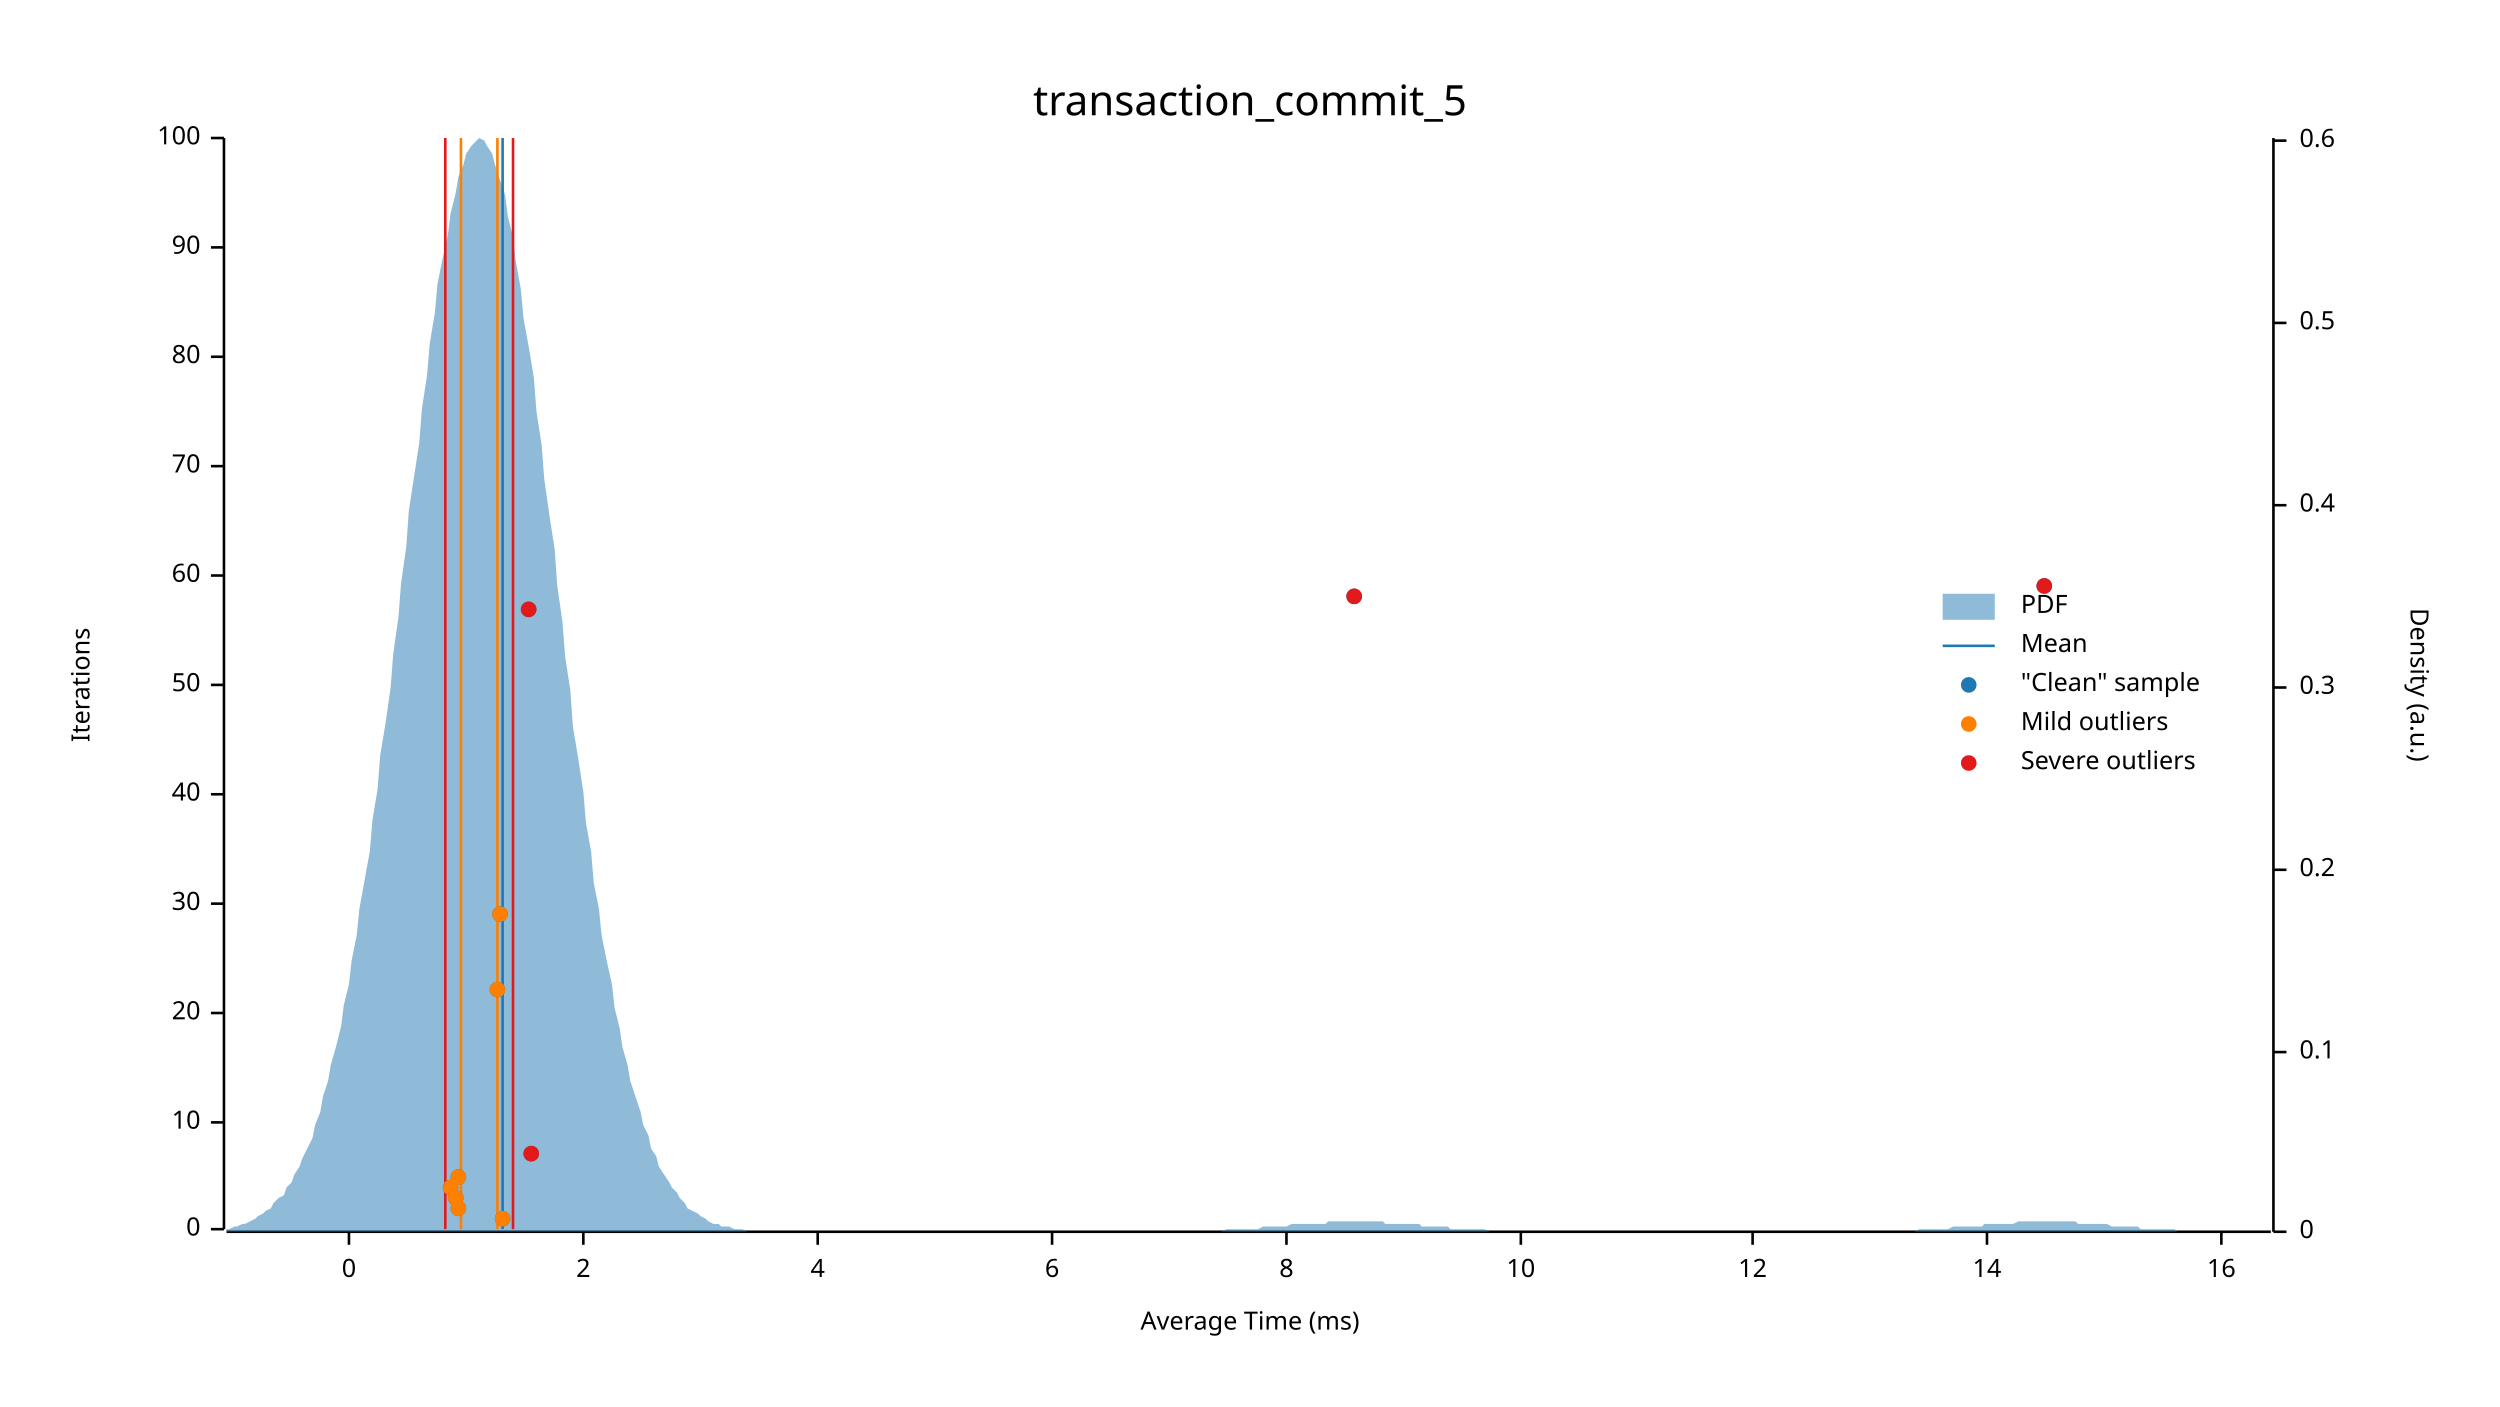
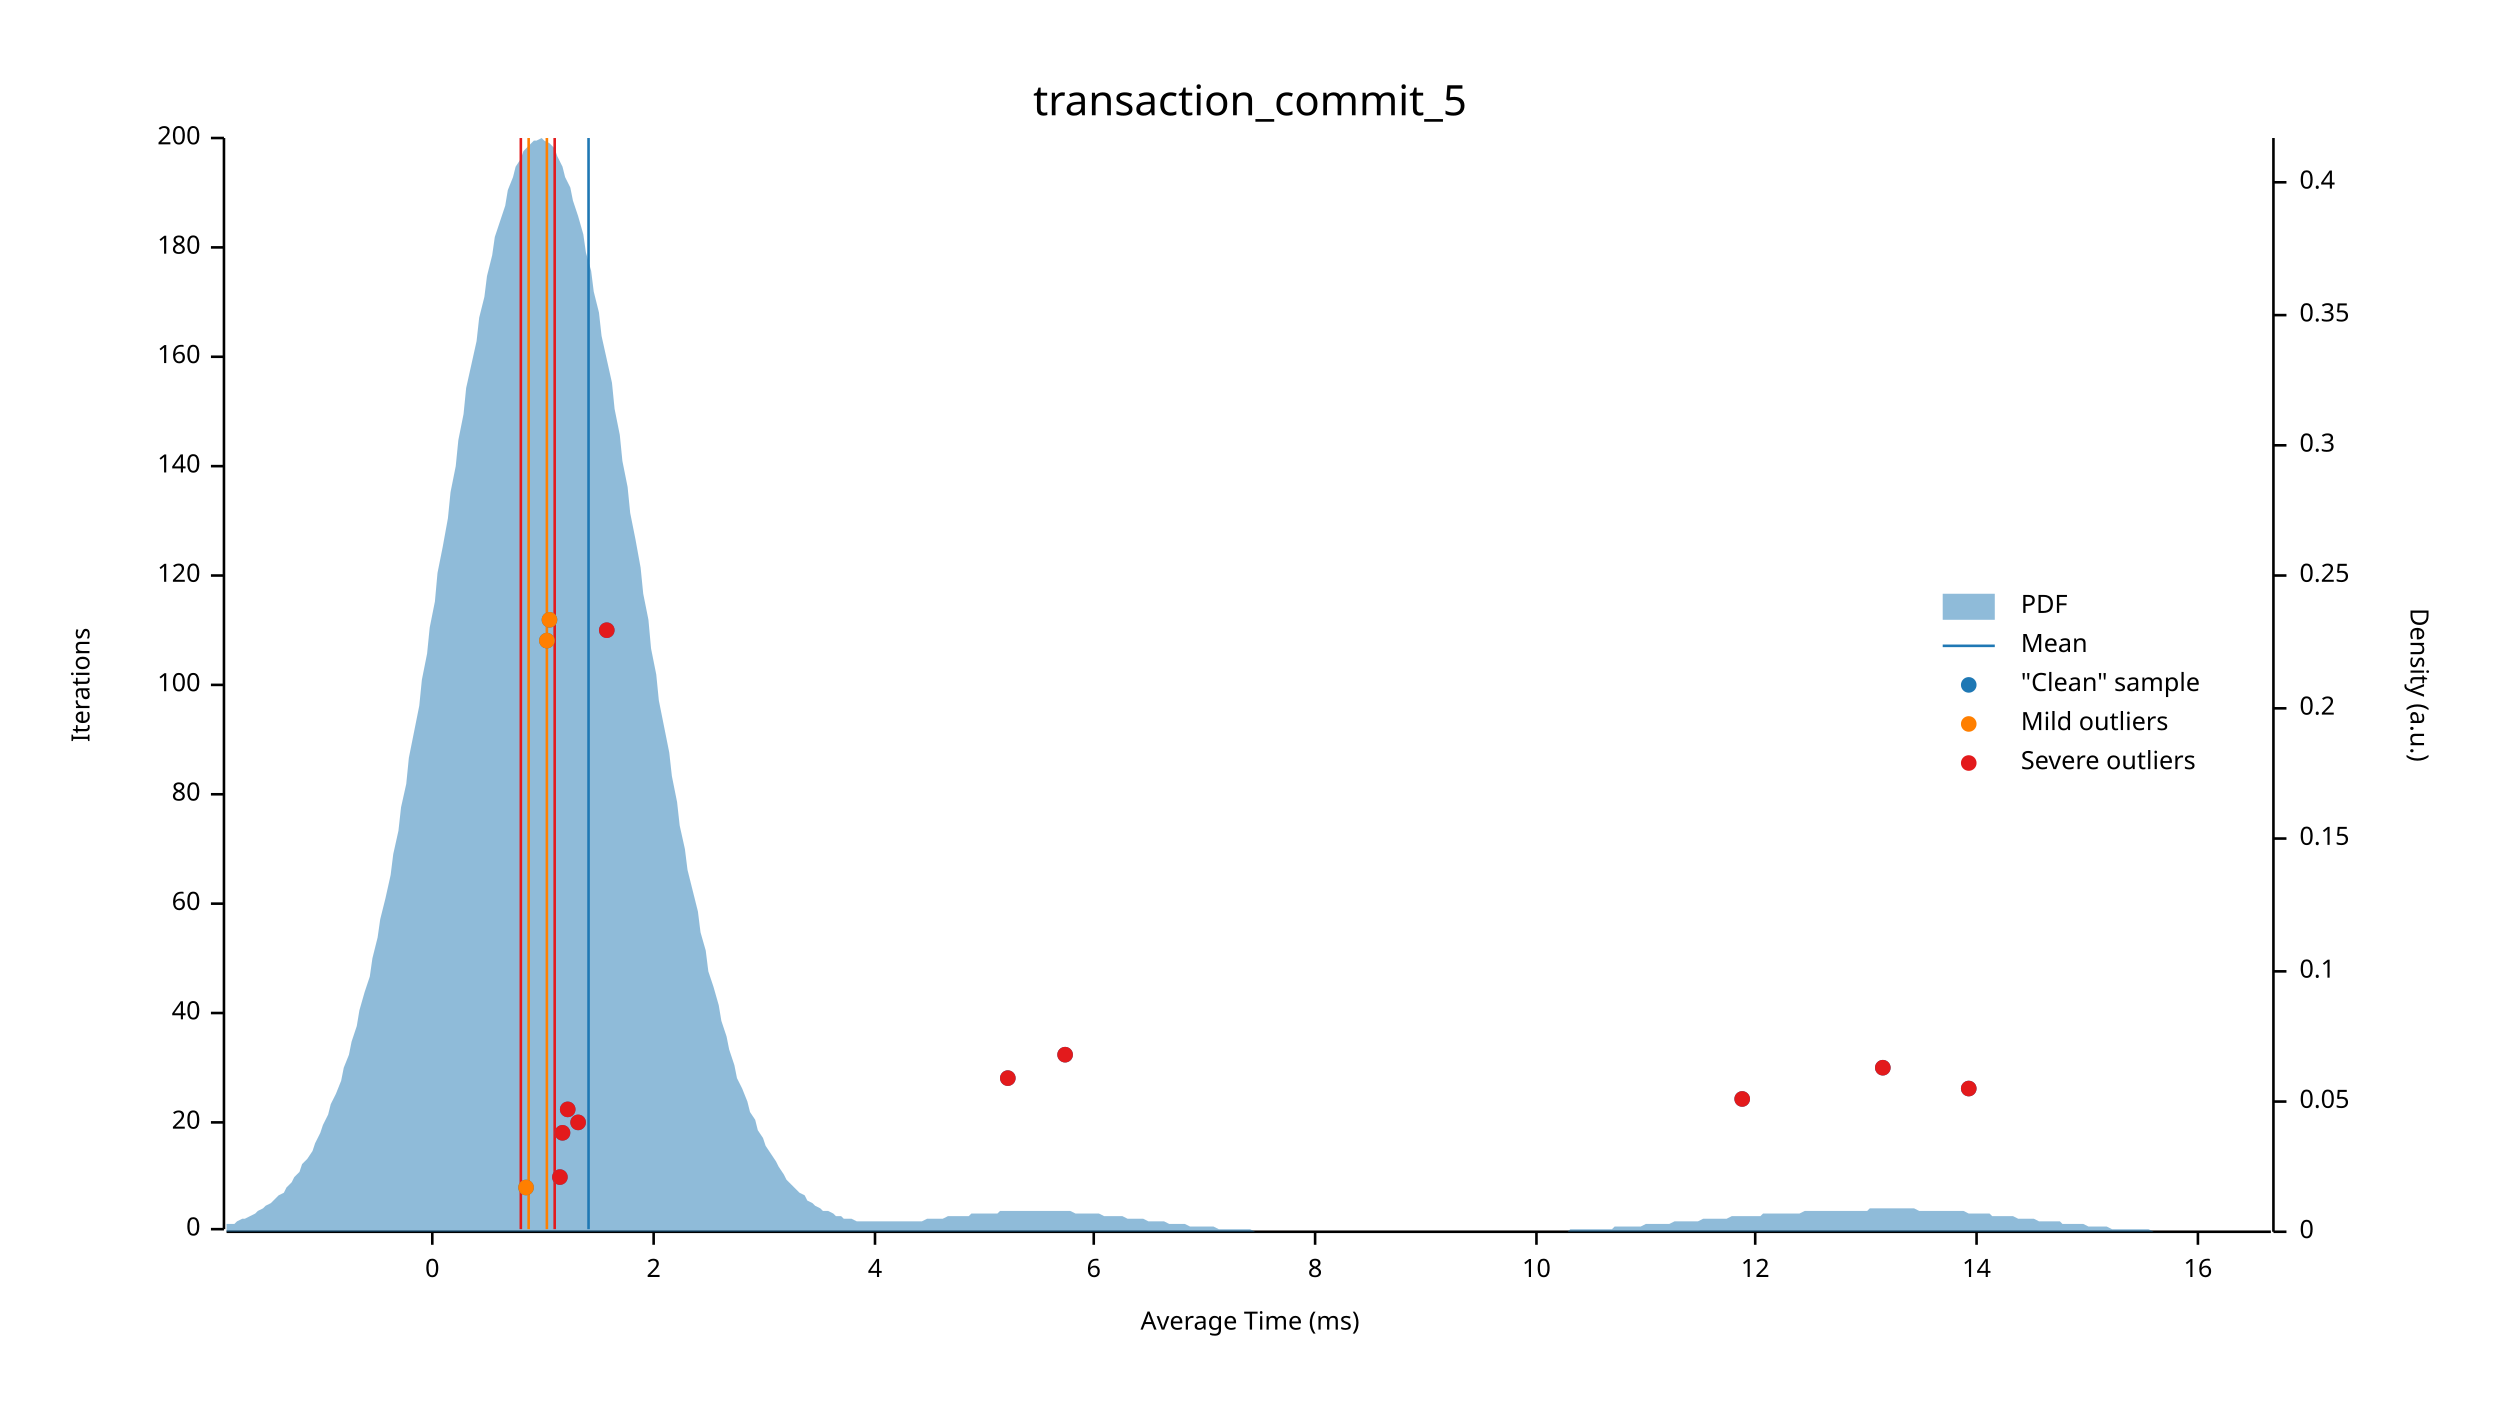
<svg xmlns="http://www.w3.org/2000/svg" width="960" height="540" viewBox="0 0 960 540">
  <text x="480" y="32" dy="0.76em" text-anchor="middle" font-family="sans-serif" font-size="16.129" opacity="1" fill="#000000">
transaction_commit_5
</text>
  <text x="27" y="263" dy="0.76em" text-anchor="middle" font-family="sans-serif" font-size="9.677" opacity="1" fill="#000000" transform="rotate(270, 27, 263)">
Iterations
</text>
  <text x="480" y="513" dy="-0.5ex" text-anchor="middle" font-family="sans-serif" font-size="9.677" opacity="1" fill="#000000">
Average Time (ms)
</text>
  <polyline fill="none" opacity="1" stroke="#000000" stroke-width="1" points="86,53 86,472 " />
  <text x="77" y="472" dy="0.5ex" text-anchor="end" font-family="sans-serif" font-size="9.677" opacity="1" fill="#000000">
0
</text>
  <polyline fill="none" opacity="1" stroke="#000000" stroke-width="1" points="81,472 86,472 " />
  <text x="77" y="431" dy="0.5ex" text-anchor="end" font-family="sans-serif" font-size="9.677" opacity="1" fill="#000000">
- 10
+ 20
</text>
  <polyline fill="none" opacity="1" stroke="#000000" stroke-width="1" points="81,431 86,431 " />
  <text x="77" y="389" dy="0.5ex" text-anchor="end" font-family="sans-serif" font-size="9.677" opacity="1" fill="#000000">
- 20
+ 40
</text>
  <polyline fill="none" opacity="1" stroke="#000000" stroke-width="1" points="81,389 86,389 " />
  <text x="77" y="347" dy="0.5ex" text-anchor="end" font-family="sans-serif" font-size="9.677" opacity="1" fill="#000000">
- 30
+ 60
</text>
  <polyline fill="none" opacity="1" stroke="#000000" stroke-width="1" points="81,347 86,347 " />
  <text x="77" y="305" dy="0.5ex" text-anchor="end" font-family="sans-serif" font-size="9.677" opacity="1" fill="#000000">
- 40
+ 80
</text>
  <polyline fill="none" opacity="1" stroke="#000000" stroke-width="1" points="81,305 86,305 " />
  <text x="77" y="263" dy="0.5ex" text-anchor="end" font-family="sans-serif" font-size="9.677" opacity="1" fill="#000000">
- 50
+ 100
</text>
  <polyline fill="none" opacity="1" stroke="#000000" stroke-width="1" points="81,263 86,263 " />
  <text x="77" y="221" dy="0.5ex" text-anchor="end" font-family="sans-serif" font-size="9.677" opacity="1" fill="#000000">
- 60
+ 120
</text>
  <polyline fill="none" opacity="1" stroke="#000000" stroke-width="1" points="81,221 86,221 " />
  <text x="77" y="179" dy="0.5ex" text-anchor="end" font-family="sans-serif" font-size="9.677" opacity="1" fill="#000000">
- 70
+ 140
</text>
  <polyline fill="none" opacity="1" stroke="#000000" stroke-width="1" points="81,179 86,179 " />
  <text x="77" y="137" dy="0.5ex" text-anchor="end" font-family="sans-serif" font-size="9.677" opacity="1" fill="#000000">
- 80
+ 160
</text>
  <polyline fill="none" opacity="1" stroke="#000000" stroke-width="1" points="81,137 86,137 " />
  <text x="77" y="95" dy="0.5ex" text-anchor="end" font-family="sans-serif" font-size="9.677" opacity="1" fill="#000000">
- 90
+ 180
</text>
  <polyline fill="none" opacity="1" stroke="#000000" stroke-width="1" points="81,95 86,95 " />
  <text x="77" y="53" dy="0.5ex" text-anchor="end" font-family="sans-serif" font-size="9.677" opacity="1" fill="#000000">
- 100
+ 200
</text>
  <polyline fill="none" opacity="1" stroke="#000000" stroke-width="1" points="81,53 86,53 " />
  <polyline fill="none" opacity="1" stroke="#000000" stroke-width="1" points="87,473 872,473 " />
-   <text x="134" y="483" dy="0.76em" text-anchor="middle" font-family="sans-serif" font-size="9.677" opacity="1" fill="#000000">
+   <text x="166" y="483" dy="0.76em" text-anchor="middle" font-family="sans-serif" font-size="9.677" opacity="1" fill="#000000">
0
</text>
-   <polyline fill="none" opacity="1" stroke="#000000" stroke-width="1" points="134,473 134,478 " />
-   <text x="224" y="483" dy="0.76em" text-anchor="middle" font-family="sans-serif" font-size="9.677" opacity="1" fill="#000000">
+   <polyline fill="none" opacity="1" stroke="#000000" stroke-width="1" points="166,473 166,478 " />
+   <text x="251" y="483" dy="0.76em" text-anchor="middle" font-family="sans-serif" font-size="9.677" opacity="1" fill="#000000">
2
</text>
-   <polyline fill="none" opacity="1" stroke="#000000" stroke-width="1" points="224,473 224,478 " />
-   <text x="314" y="483" dy="0.76em" text-anchor="middle" font-family="sans-serif" font-size="9.677" opacity="1" fill="#000000">
+   <polyline fill="none" opacity="1" stroke="#000000" stroke-width="1" points="251,473 251,478 " />
+   <text x="336" y="483" dy="0.76em" text-anchor="middle" font-family="sans-serif" font-size="9.677" opacity="1" fill="#000000">
4
</text>
-   <polyline fill="none" opacity="1" stroke="#000000" stroke-width="1" points="314,473 314,478 " />
-   <text x="404" y="483" dy="0.76em" text-anchor="middle" font-family="sans-serif" font-size="9.677" opacity="1" fill="#000000">
+   <polyline fill="none" opacity="1" stroke="#000000" stroke-width="1" points="336,473 336,478 " />
+   <text x="420" y="483" dy="0.76em" text-anchor="middle" font-family="sans-serif" font-size="9.677" opacity="1" fill="#000000">
6
</text>
-   <polyline fill="none" opacity="1" stroke="#000000" stroke-width="1" points="404,473 404,478 " />
-   <text x="494" y="483" dy="0.76em" text-anchor="middle" font-family="sans-serif" font-size="9.677" opacity="1" fill="#000000">
+   <polyline fill="none" opacity="1" stroke="#000000" stroke-width="1" points="420,473 420,478 " />
+   <text x="505" y="483" dy="0.76em" text-anchor="middle" font-family="sans-serif" font-size="9.677" opacity="1" fill="#000000">
8
</text>
-   <polyline fill="none" opacity="1" stroke="#000000" stroke-width="1" points="494,473 494,478 " />
-   <text x="584" y="483" dy="0.76em" text-anchor="middle" font-family="sans-serif" font-size="9.677" opacity="1" fill="#000000">
+   <polyline fill="none" opacity="1" stroke="#000000" stroke-width="1" points="505,473 505,478 " />
+   <text x="590" y="483" dy="0.76em" text-anchor="middle" font-family="sans-serif" font-size="9.677" opacity="1" fill="#000000">
10
</text>
-   <polyline fill="none" opacity="1" stroke="#000000" stroke-width="1" points="584,473 584,478 " />
-   <text x="673" y="483" dy="0.76em" text-anchor="middle" font-family="sans-serif" font-size="9.677" opacity="1" fill="#000000">
+   <polyline fill="none" opacity="1" stroke="#000000" stroke-width="1" points="590,473 590,478 " />
+   <text x="674" y="483" dy="0.76em" text-anchor="middle" font-family="sans-serif" font-size="9.677" opacity="1" fill="#000000">
12
</text>
-   <polyline fill="none" opacity="1" stroke="#000000" stroke-width="1" points="673,473 673,478 " />
-   <text x="763" y="483" dy="0.76em" text-anchor="middle" font-family="sans-serif" font-size="9.677" opacity="1" fill="#000000">
+   <polyline fill="none" opacity="1" stroke="#000000" stroke-width="1" points="674,473 674,478 " />
+   <text x="759" y="483" dy="0.76em" text-anchor="middle" font-family="sans-serif" font-size="9.677" opacity="1" fill="#000000">
14
</text>
-   <polyline fill="none" opacity="1" stroke="#000000" stroke-width="1" points="763,473 763,478 " />
-   <text x="853" y="483" dy="0.76em" text-anchor="middle" font-family="sans-serif" font-size="9.677" opacity="1" fill="#000000">
+   <polyline fill="none" opacity="1" stroke="#000000" stroke-width="1" points="759,473 759,478 " />
+   <text x="844" y="483" dy="0.76em" text-anchor="middle" font-family="sans-serif" font-size="9.677" opacity="1" fill="#000000">
16
</text>
-   <polyline fill="none" opacity="1" stroke="#000000" stroke-width="1" points="853,473 853,478 " />
+   <polyline fill="none" opacity="1" stroke="#000000" stroke-width="1" points="844,473 844,478 " />
  <text x="933" y="263" dy="0.76em" text-anchor="middle" font-family="sans-serif" font-size="9.677" opacity="1" fill="#000000" transform="rotate(90, 933, 263)">
Density (a.u.)
</text>
  <polyline fill="none" opacity="1" stroke="#000000" stroke-width="1" points="873,53 873,473 " />
  <text x="883" y="473" dy="0.5ex" text-anchor="start" font-family="sans-serif" font-size="9.677" opacity="1" fill="#000000">
0
</text>
  <polyline fill="none" opacity="1" stroke="#000000" stroke-width="1" points="873,473 878,473 " />
-   <text x="883" y="404" dy="0.5ex" text-anchor="start" font-family="sans-serif" font-size="9.677" opacity="1" fill="#000000">
+   <text x="883" y="423" dy="0.5ex" text-anchor="start" font-family="sans-serif" font-size="9.677" opacity="1" fill="#000000">
+ 0.05
+ </text>
+   <polyline fill="none" opacity="1" stroke="#000000" stroke-width="1" points="873,423 878,423 " />
+   <text x="883" y="373" dy="0.5ex" text-anchor="start" font-family="sans-serif" font-size="9.677" opacity="1" fill="#000000">
0.1
</text>
-   <polyline fill="none" opacity="1" stroke="#000000" stroke-width="1" points="873,404 878,404 " />
-   <text x="883" y="334" dy="0.5ex" text-anchor="start" font-family="sans-serif" font-size="9.677" opacity="1" fill="#000000">
+   <polyline fill="none" opacity="1" stroke="#000000" stroke-width="1" points="873,373 878,373 " />
+   <text x="883" y="322" dy="0.5ex" text-anchor="start" font-family="sans-serif" font-size="9.677" opacity="1" fill="#000000">
+ 0.15
+ </text>
+   <polyline fill="none" opacity="1" stroke="#000000" stroke-width="1" points="873,322 878,322 " />
+   <text x="883" y="272" dy="0.5ex" text-anchor="start" font-family="sans-serif" font-size="9.677" opacity="1" fill="#000000">
0.2
</text>
-   <polyline fill="none" opacity="1" stroke="#000000" stroke-width="1" points="873,334 878,334 " />
-   <text x="883" y="264" dy="0.5ex" text-anchor="start" font-family="sans-serif" font-size="9.677" opacity="1" fill="#000000">
+   <polyline fill="none" opacity="1" stroke="#000000" stroke-width="1" points="873,272 878,272 " />
+   <text x="883" y="221" dy="0.5ex" text-anchor="start" font-family="sans-serif" font-size="9.677" opacity="1" fill="#000000">
+ 0.25
+ </text>
+   <polyline fill="none" opacity="1" stroke="#000000" stroke-width="1" points="873,221 878,221 " />
+   <text x="883" y="171" dy="0.5ex" text-anchor="start" font-family="sans-serif" font-size="9.677" opacity="1" fill="#000000">
0.3
</text>
-   <polyline fill="none" opacity="1" stroke="#000000" stroke-width="1" points="873,264 878,264 " />
-   <text x="883" y="194" dy="0.5ex" text-anchor="start" font-family="sans-serif" font-size="9.677" opacity="1" fill="#000000">
+   <polyline fill="none" opacity="1" stroke="#000000" stroke-width="1" points="873,171 878,171 " />
+   <text x="883" y="121" dy="0.5ex" text-anchor="start" font-family="sans-serif" font-size="9.677" opacity="1" fill="#000000">
+ 0.35
+ </text>
+   <polyline fill="none" opacity="1" stroke="#000000" stroke-width="1" points="873,121 878,121 " />
+   <text x="883" y="70" dy="0.5ex" text-anchor="start" font-family="sans-serif" font-size="9.677" opacity="1" fill="#000000">
0.4
</text>
-   <polyline fill="none" opacity="1" stroke="#000000" stroke-width="1" points="873,194 878,194 " />
-   <text x="883" y="124" dy="0.5ex" text-anchor="start" font-family="sans-serif" font-size="9.677" opacity="1" fill="#000000">
- 0.5
- </text>
-   <polyline fill="none" opacity="1" stroke="#000000" stroke-width="1" points="873,124 878,124 " />
-   <text x="883" y="54" dy="0.5ex" text-anchor="start" font-family="sans-serif" font-size="9.677" opacity="1" fill="#000000">
- 0.6
- </text>
-   <polyline fill="none" opacity="1" stroke="#000000" stroke-width="1" points="873,54 878,54 " />
-   <polygon opacity="0.5" fill="#1F78B4" points="87,472 88,472 90,471 91,471 93,470 94,470 96,469 98,468 99,467 101,466 102,465 104,464 105,462 107,460 109,459 110,456 112,454 113,451 115,448 116,445 118,441 120,437 121,432 123,427 124,421 126,415 127,409 129,402 131,394 132,386 134,378 135,369 137,359 138,349 140,338 142,327 143,315 145,303 146,290 148,278 150,264 151,251 153,237 154,224 156,210 157,196 159,183 161,170 162,157 164,144 165,132 167,120 168,109 170,99 172,90 173,82 175,74 176,68 178,63 179,59 181,56 183,54 184,53 186,54 187,56 189,59 190,63 192,69 194,75 195,83 197,91 198,100 200,111 201,122 203,133 205,145 206,158 208,171 209,184 211,198 213,211 214,225 216,239 217,252 219,265 220,279 222,291 224,304 225,316 227,327 228,339 230,349 231,359 233,369 235,378 236,387 238,395 239,402 241,409 242,415 244,421 246,427 247,432 249,436 250,441 252,444 253,448 255,451 257,454 258,456 260,458 261,460 263,462 264,464 266,465 268,466 269,467 271,468 272,469 274,470 276,470 277,471 279,471 280,471 282,472 283,472 285,472 287,473 288,473 290,473 291,473 293,473 294,473 296,473 298,473 299,473 301,473 302,473 304,473 305,473 307,473 309,473 310,473 312,473 313,473 315,473 316,473 318,473 320,473 321,473 323,473 324,473 326,473 327,473 329,473 331,473 332,473 334,473 335,473 337,473 339,473 340,473 342,473 343,473 345,473 346,473 348,473 350,473 351,473 353,473 354,473 356,473 357,473 359,473 361,473 362,473 364,473 365,473 367,473 368,473 370,473 372,473 373,473 375,473 376,473 378,473 379,473 381,473 383,473 384,473 386,473 387,473 389,473 391,473 392,473 394,473 395,473 397,473 398,473 400,473 402,473 403,473 405,473 406,473 408,473 409,473 411,473 413,473 414,473 416,473 417,473 419,473 420,473 422,473 424,473 425,473 427,473 428,473 430,473 431,473 433,473 435,473 436,473 438,473 439,473 441,473 442,473 444,473 446,473 447,473 449,473 450,473 452,473 454,473 455,473 457,473 458,473 460,473 461,473 463,473 465,473 466,473 468,473 469,473 471,472 472,472 474,472 476,472 477,472 479,472 480,472 482,472 483,472 485,471 487,471 488,471 490,471 491,471 493,471 494,471 496,470 498,470 499,470 501,470 502,470 504,470 505,470 507,470 509,470 510,469 512,469 513,469 515,469 517,469 518,469 520,469 521,469 523,469 524,469 526,469 528,469 529,469 531,469 532,470 534,470 535,470 537,470 539,470 540,470 542,470 543,470 545,470 546,471 548,471 550,471 551,471 553,471 554,471 556,471 557,472 559,472 561,472 562,472 564,472 565,472 567,472 568,472 570,472 572,473 573,473 575,473 576,473 578,473 580,473 581,473 583,473 584,473 586,473 587,473 589,473 591,473 592,473 594,473 595,473 597,473 598,473 600,473 602,473 603,473 605,473 606,473 608,473 609,473 611,473 613,473 614,473 616,473 617,473 619,473 620,473 622,473 624,473 625,473 627,473 628,473 630,473 632,473 633,473 635,473 636,473 638,473 639,473 641,473 643,473 644,473 646,473 647,473 649,473 650,473 652,473 654,473 655,473 657,473 658,473 660,473 661,473 663,473 665,473 666,473 668,473 669,473 671,473 672,473 674,473 676,473 677,473 679,473 680,473 682,473 683,473 685,473 687,473 688,473 690,473 691,473 693,473 695,473 696,473 698,473 699,473 701,473 702,473 704,473 706,473 707,473 709,473 710,473 712,473 713,473 715,473 717,473 718,473 720,473 721,473 723,473 724,473 726,473 728,473 729,473 731,473 732,473 734,473 735,473 737,472 739,472 740,472 742,472 743,472 745,472 746,472 748,472 750,471 751,471 753,471 754,471 756,471 758,471 759,471 761,471 762,470 764,470 765,470 767,470 769,470 770,470 772,470 773,470 775,469 776,469 778,469 780,469 781,469 783,469 784,469 786,469 787,469 789,469 791,469 792,469 794,469 795,469 797,469 798,470 800,470 802,470 803,470 805,470 806,470 808,470 809,470 811,471 813,471 814,471 816,471 817,471 819,471 821,471 822,472 824,472 825,472 827,472 828,472 830,472 832,472 833,472 835,472 836,473 838,473 839,473 841,473 843,473 844,473 846,473 847,473 849,473 850,473 852,473 854,473 855,473 857,473 858,473 860,473 861,473 863,473 865,473 866,473 868,473 869,473 871,473 873,473 873,473 87,473 " />
-   <polyline fill="none" opacity="1" stroke="#1F78B4" stroke-width="1" points="193,472 193,53 " />
-   <polyline fill="none" opacity="1" stroke="#FF7F00" stroke-width="1" points="177,472 177,53 " />
-   <polyline fill="none" opacity="1" stroke="#FF7F00" stroke-width="1" points="191,472 191,53 " />
-   <polyline fill="none" opacity="1" stroke="#E31A1C" stroke-width="1" points="171,472 171,53 " />
-   <polyline fill="none" opacity="1" stroke="#E31A1C" stroke-width="1" points="197,472 197,53 " />
-   <circle cx="193" cy="468" r="3" opacity="1" fill="#1F78B4" stroke="none" stroke-width="1" />
-   <circle cx="176" cy="464" r="3" opacity="1" fill="#1F78B4" stroke="none" stroke-width="1" />
-   <circle cx="175" cy="460" r="3" opacity="1" fill="#1F78B4" stroke="none" stroke-width="1" />
-   <circle cx="173" cy="456" r="3" opacity="1" fill="#1F78B4" stroke="none" stroke-width="1" />
-   <circle cx="176" cy="452" r="3" opacity="1" fill="#1F78B4" stroke="none" stroke-width="1" />
-   <circle cx="204" cy="443" r="3" opacity="1" fill="#1F78B4" stroke="none" stroke-width="1" />
-   <circle cx="191" cy="380" r="3" opacity="1" fill="#1F78B4" stroke="none" stroke-width="1" />
-   <circle cx="192" cy="351" r="3" opacity="1" fill="#1F78B4" stroke="none" stroke-width="1" />
-   <circle cx="203" cy="234" r="3" opacity="1" fill="#1F78B4" stroke="none" stroke-width="1" />
-   <circle cx="520" cy="229" r="3" opacity="1" fill="#1F78B4" stroke="none" stroke-width="1" />
-   <circle cx="785" cy="225" r="3" opacity="1" fill="#1F78B4" stroke="none" stroke-width="1" />
-   <circle cx="193" cy="468" r="3" opacity="1" fill="#FF7F00" stroke="none" stroke-width="1" />
-   <circle cx="176" cy="464" r="3" opacity="1" fill="#FF7F00" stroke="none" stroke-width="1" />
-   <circle cx="175" cy="460" r="3" opacity="1" fill="#FF7F00" stroke="none" stroke-width="1" />
-   <circle cx="173" cy="456" r="3" opacity="1" fill="#FF7F00" stroke="none" stroke-width="1" />
-   <circle cx="176" cy="452" r="3" opacity="1" fill="#FF7F00" stroke="none" stroke-width="1" />
-   <circle cx="191" cy="380" r="3" opacity="1" fill="#FF7F00" stroke="none" stroke-width="1" />
-   <circle cx="192" cy="351" r="3" opacity="1" fill="#FF7F00" stroke="none" stroke-width="1" />
-   <circle cx="204" cy="443" r="3" opacity="1" fill="#E31A1C" stroke="none" stroke-width="1" />
-   <circle cx="203" cy="234" r="3" opacity="1" fill="#E31A1C" stroke="none" stroke-width="1" />
-   <circle cx="520" cy="229" r="3" opacity="1" fill="#E31A1C" stroke="none" stroke-width="1" />
-   <circle cx="785" cy="225" r="3" opacity="1" fill="#E31A1C" stroke="none" stroke-width="1" />
+   <polyline fill="none" opacity="1" stroke="#000000" stroke-width="1" points="873,70 878,70 " />
+   <polygon opacity="0.5" fill="#1F78B4" points="87,470 88,470 90,470 91,469 93,468 94,468 96,467 98,466 99,465 101,464 102,463 104,462 105,461 107,459 109,458 110,456 112,454 113,452 115,450 116,447 118,445 120,442 121,439 123,435 124,432 126,428 127,424 129,420 131,415 132,410 134,405 135,400 137,394 138,388 140,381 142,375 143,368 145,360 146,353 148,345 150,336 151,328 153,319 154,310 156,301 157,291 159,281 161,271 162,261 164,251 165,241 167,231 168,220 170,210 172,199 173,189 175,179 176,169 178,159 179,149 181,140 183,131 184,122 186,114 187,106 189,98 190,91 192,85 194,79 195,73 197,68 198,64 200,61 201,58 203,56 205,54 206,54 208,53 209,54 211,55 213,57 214,60 216,64 217,68 219,72 220,77 222,83 224,90 225,97 227,104 228,112 230,120 231,129 233,138 235,147 236,157 238,167 239,177 241,187 242,197 244,207 246,218 247,228 249,238 250,249 252,259 253,269 255,279 257,289 258,298 260,308 261,317 263,326 264,334 266,342 268,350 269,358 271,365 272,373 274,379 276,386 277,392 279,398 280,403 282,409 283,414 285,418 287,423 288,427 290,430 291,434 293,437 294,440 296,443 298,446 299,448 301,451 302,453 304,455 305,456 307,458 309,459 310,461 312,462 313,463 315,464 316,465 318,465 320,466 321,467 323,467 324,468 326,468 327,468 329,469 331,469 332,469 334,469 335,469 337,469 339,469 340,469 342,469 343,469 345,469 346,469 348,469 350,469 351,469 353,469 354,469 356,468 357,468 359,468 361,468 362,468 364,467 365,467 367,467 368,467 370,467 372,467 373,466 375,466 376,466 378,466 379,466 381,466 383,466 384,465 386,465 387,465 389,465 391,465 392,465 394,465 395,465 397,465 398,465 400,465 402,465 403,465 405,465 406,465 408,465 409,465 411,465 413,466 414,466 416,466 417,466 419,466 420,466 422,466 424,467 425,467 427,467 428,467 430,467 431,467 433,468 435,468 436,468 438,468 439,468 441,469 442,469 444,469 446,469 447,469 449,470 450,470 452,470 454,470 455,470 457,471 458,471 460,471 461,471 463,471 465,471 466,471 468,472 469,472 471,472 472,472 474,472 476,472 477,472 479,472 480,472 482,473 483,473 485,473 487,473 488,473 490,473 491,473 493,473 494,473 496,473 498,473 499,473 501,473 502,473 504,473 505,473 507,473 509,473 510,473 512,473 513,473 515,473 517,473 518,473 520,473 521,473 523,473 524,473 526,473 528,473 529,473 531,473 532,473 534,473 535,473 537,473 539,473 540,473 542,473 543,473 545,473 546,473 548,473 550,473 551,473 553,473 554,473 556,473 557,473 559,473 561,473 562,473 564,473 565,473 567,473 568,473 570,473 572,473 573,473 575,473 576,473 578,473 580,473 581,473 583,473 584,473 586,473 587,473 589,473 591,473 592,473 594,473 595,473 597,473 598,473 600,473 602,473 603,472 605,472 606,472 608,472 609,472 611,472 613,472 614,472 616,472 617,472 619,472 620,471 622,471 624,471 625,471 627,471 628,471 630,471 632,470 633,470 635,470 636,470 638,470 639,470 641,470 643,469 644,469 646,469 647,469 649,469 650,469 652,469 654,468 655,468 657,468 658,468 660,468 661,468 663,468 665,467 666,467 668,467 669,467 671,467 672,467 674,467 676,467 677,466 679,466 680,466 682,466 683,466 685,466 687,466 688,466 690,466 691,466 693,465 695,465 696,465 698,465 699,465 701,465 702,465 704,465 706,465 707,465 709,465 710,465 712,465 713,465 715,465 717,465 718,464 720,464 721,464 723,464 724,464 726,464 728,464 729,464 731,464 732,464 734,464 735,464 737,465 739,465 740,465 742,465 743,465 745,465 746,465 748,465 750,465 751,465 753,465 754,465 756,466 758,466 759,466 761,466 762,466 764,466 765,467 767,467 769,467 770,467 772,467 773,467 775,468 776,468 778,468 780,468 781,468 783,469 784,469 786,469 787,469 789,469 791,469 792,470 794,470 795,470 797,470 798,470 800,470 802,471 803,471 805,471 806,471 808,471 809,471 811,472 813,472 814,472 816,472 817,472 819,472 821,472 822,472 824,472 825,472 827,473 828,473 830,473 832,473 833,473 835,473 836,473 838,473 839,473 841,473 843,473 844,473 846,473 847,473 849,473 850,473 852,473 854,473 855,473 857,473 858,473 860,473 861,473 863,473 865,473 866,473 868,473 869,473 871,473 873,473 873,473 87,473 " />
+   <polyline fill="none" opacity="1" stroke="#1F78B4" stroke-width="1" points="226,472 226,53 " />
+   <polyline fill="none" opacity="1" stroke="#FF7F00" stroke-width="1" points="203,472 203,53 " />
+   <polyline fill="none" opacity="1" stroke="#FF7F00" stroke-width="1" points="210,472 210,53 " />
+   <polyline fill="none" opacity="1" stroke="#E31A1C" stroke-width="1" points="200,472 200,53 " />
+   <polyline fill="none" opacity="1" stroke="#E31A1C" stroke-width="1" points="213,472 213,53 " />
+   <circle cx="202" cy="456" r="3" opacity="1" fill="#1F78B4" stroke="none" stroke-width="1" />
+   <circle cx="215" cy="452" r="3" opacity="1" fill="#1F78B4" stroke="none" stroke-width="1" />
+   <circle cx="216" cy="435" r="3" opacity="1" fill="#1F78B4" stroke="none" stroke-width="1" />
+   <circle cx="222" cy="431" r="3" opacity="1" fill="#1F78B4" stroke="none" stroke-width="1" />
+   <circle cx="218" cy="426" r="3" opacity="1" fill="#1F78B4" stroke="none" stroke-width="1" />
+   <circle cx="669" cy="422" r="3" opacity="1" fill="#1F78B4" stroke="none" stroke-width="1" />
+   <circle cx="756" cy="418" r="3" opacity="1" fill="#1F78B4" stroke="none" stroke-width="1" />
+   <circle cx="387" cy="414" r="3" opacity="1" fill="#1F78B4" stroke="none" stroke-width="1" />
+   <circle cx="723" cy="410" r="3" opacity="1" fill="#1F78B4" stroke="none" stroke-width="1" />
+   <circle cx="409" cy="405" r="3" opacity="1" fill="#1F78B4" stroke="none" stroke-width="1" />
+   <circle cx="210" cy="246" r="3" opacity="1" fill="#1F78B4" stroke="none" stroke-width="1" />
+   <circle cx="233" cy="242" r="3" opacity="1" fill="#1F78B4" stroke="none" stroke-width="1" />
+   <circle cx="211" cy="238" r="3" opacity="1" fill="#1F78B4" stroke="none" stroke-width="1" />
+   <circle cx="202" cy="456" r="3" opacity="1" fill="#FF7F00" stroke="none" stroke-width="1" />
+   <circle cx="210" cy="246" r="3" opacity="1" fill="#FF7F00" stroke="none" stroke-width="1" />
+   <circle cx="211" cy="238" r="3" opacity="1" fill="#FF7F00" stroke="none" stroke-width="1" />
+   <circle cx="215" cy="452" r="3" opacity="1" fill="#E31A1C" stroke="none" stroke-width="1" />
+   <circle cx="216" cy="435" r="3" opacity="1" fill="#E31A1C" stroke="none" stroke-width="1" />
+   <circle cx="222" cy="431" r="3" opacity="1" fill="#E31A1C" stroke="none" stroke-width="1" />
+   <circle cx="218" cy="426" r="3" opacity="1" fill="#E31A1C" stroke="none" stroke-width="1" />
+   <circle cx="669" cy="422" r="3" opacity="1" fill="#E31A1C" stroke="none" stroke-width="1" />
+   <circle cx="756" cy="418" r="3" opacity="1" fill="#E31A1C" stroke="none" stroke-width="1" />
+   <circle cx="387" cy="414" r="3" opacity="1" fill="#E31A1C" stroke="none" stroke-width="1" />
+   <circle cx="723" cy="410" r="3" opacity="1" fill="#E31A1C" stroke="none" stroke-width="1" />
+   <circle cx="409" cy="405" r="3" opacity="1" fill="#E31A1C" stroke="none" stroke-width="1" />
+   <circle cx="233" cy="242" r="3" opacity="1" fill="#E31A1C" stroke="none" stroke-width="1" />
  <text x="776" y="228" dy="0.76em" text-anchor="start" font-family="sans-serif" font-size="9.677" opacity="1" fill="#000000">
PDF
</text>
  <text x="776" y="243" dy="0.76em" text-anchor="start" font-family="sans-serif" font-size="9.677" opacity="1" fill="#000000">
Mean
</text>
  <text x="776" y="258" dy="0.76em" text-anchor="start" font-family="sans-serif" font-size="9.677" opacity="1" fill="#000000">
"Clean" sample
</text>
  <text x="776" y="273" dy="0.76em" text-anchor="start" font-family="sans-serif" font-size="9.677" opacity="1" fill="#000000">
Mild outliers
</text>
  <text x="776" y="288" dy="0.76em" text-anchor="start" font-family="sans-serif" font-size="9.677" opacity="1" fill="#000000">
Severe outliers
</text>
  <rect x="746" y="228" width="20" height="10" opacity="0.5" fill="#1F78B4" stroke="none" />
  <polyline fill="none" opacity="1" stroke="#1F78B4" stroke-width="1" points="746,248 766,248 " />
  <circle cx="756" cy="263" r="3" opacity="1" fill="#1F78B4" stroke="none" stroke-width="1" />
  <circle cx="756" cy="278" r="3" opacity="1" fill="#FF7F00" stroke="none" stroke-width="1" />
  <circle cx="756" cy="293" r="3" opacity="1" fill="#E31A1C" stroke="none" stroke-width="1" />
</svg>
